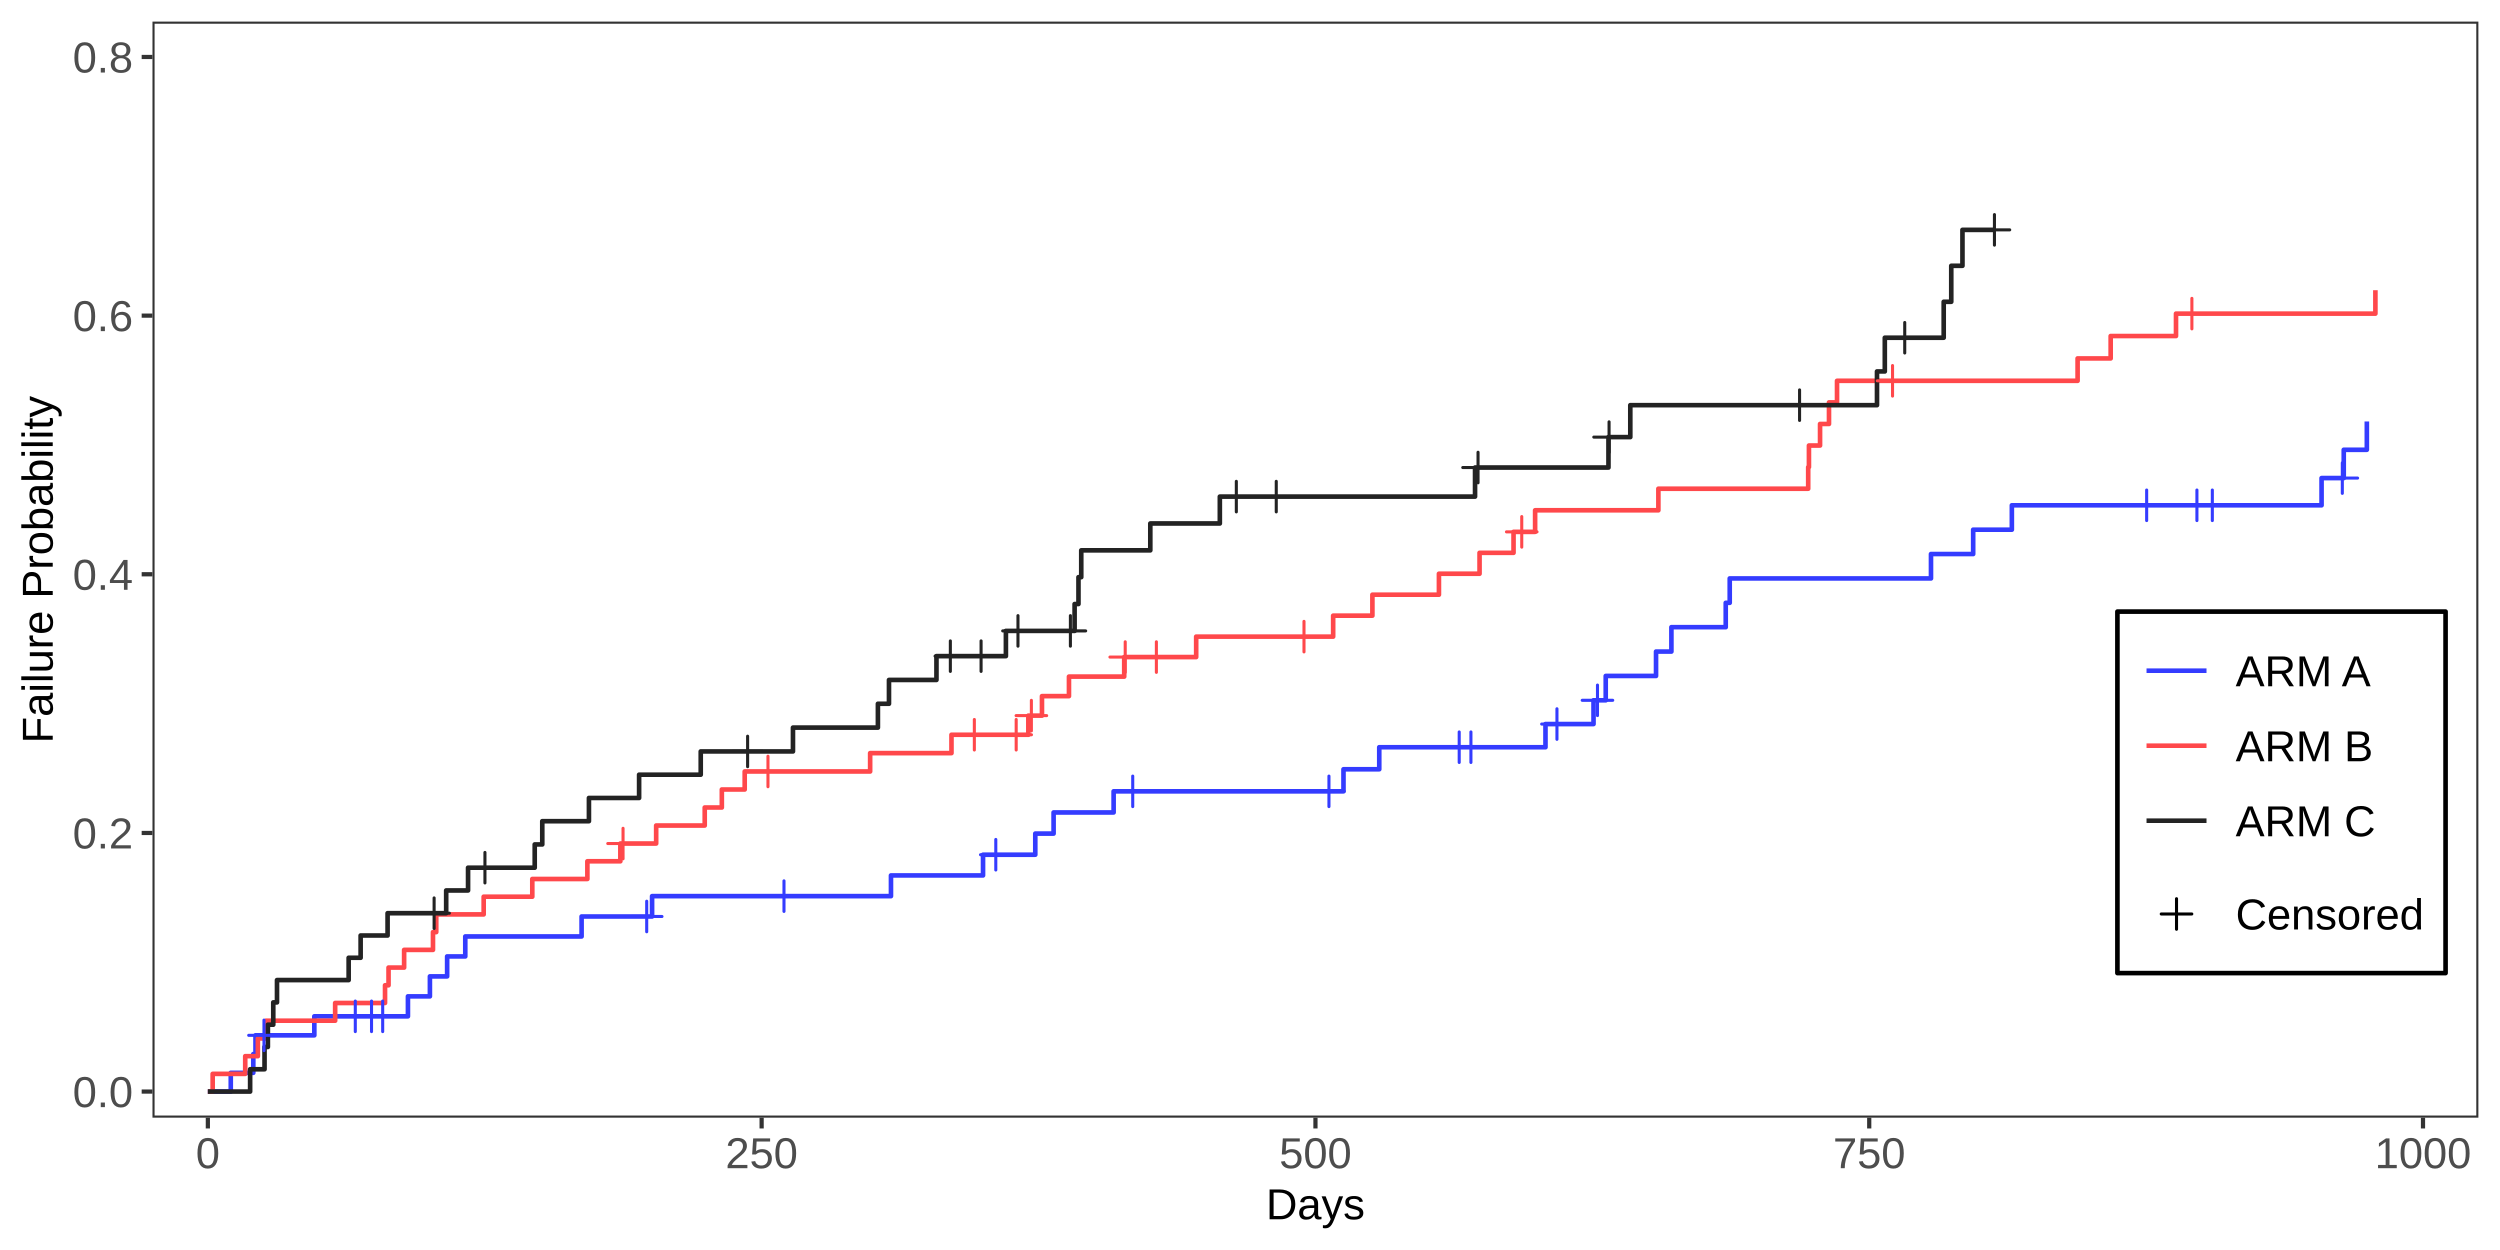
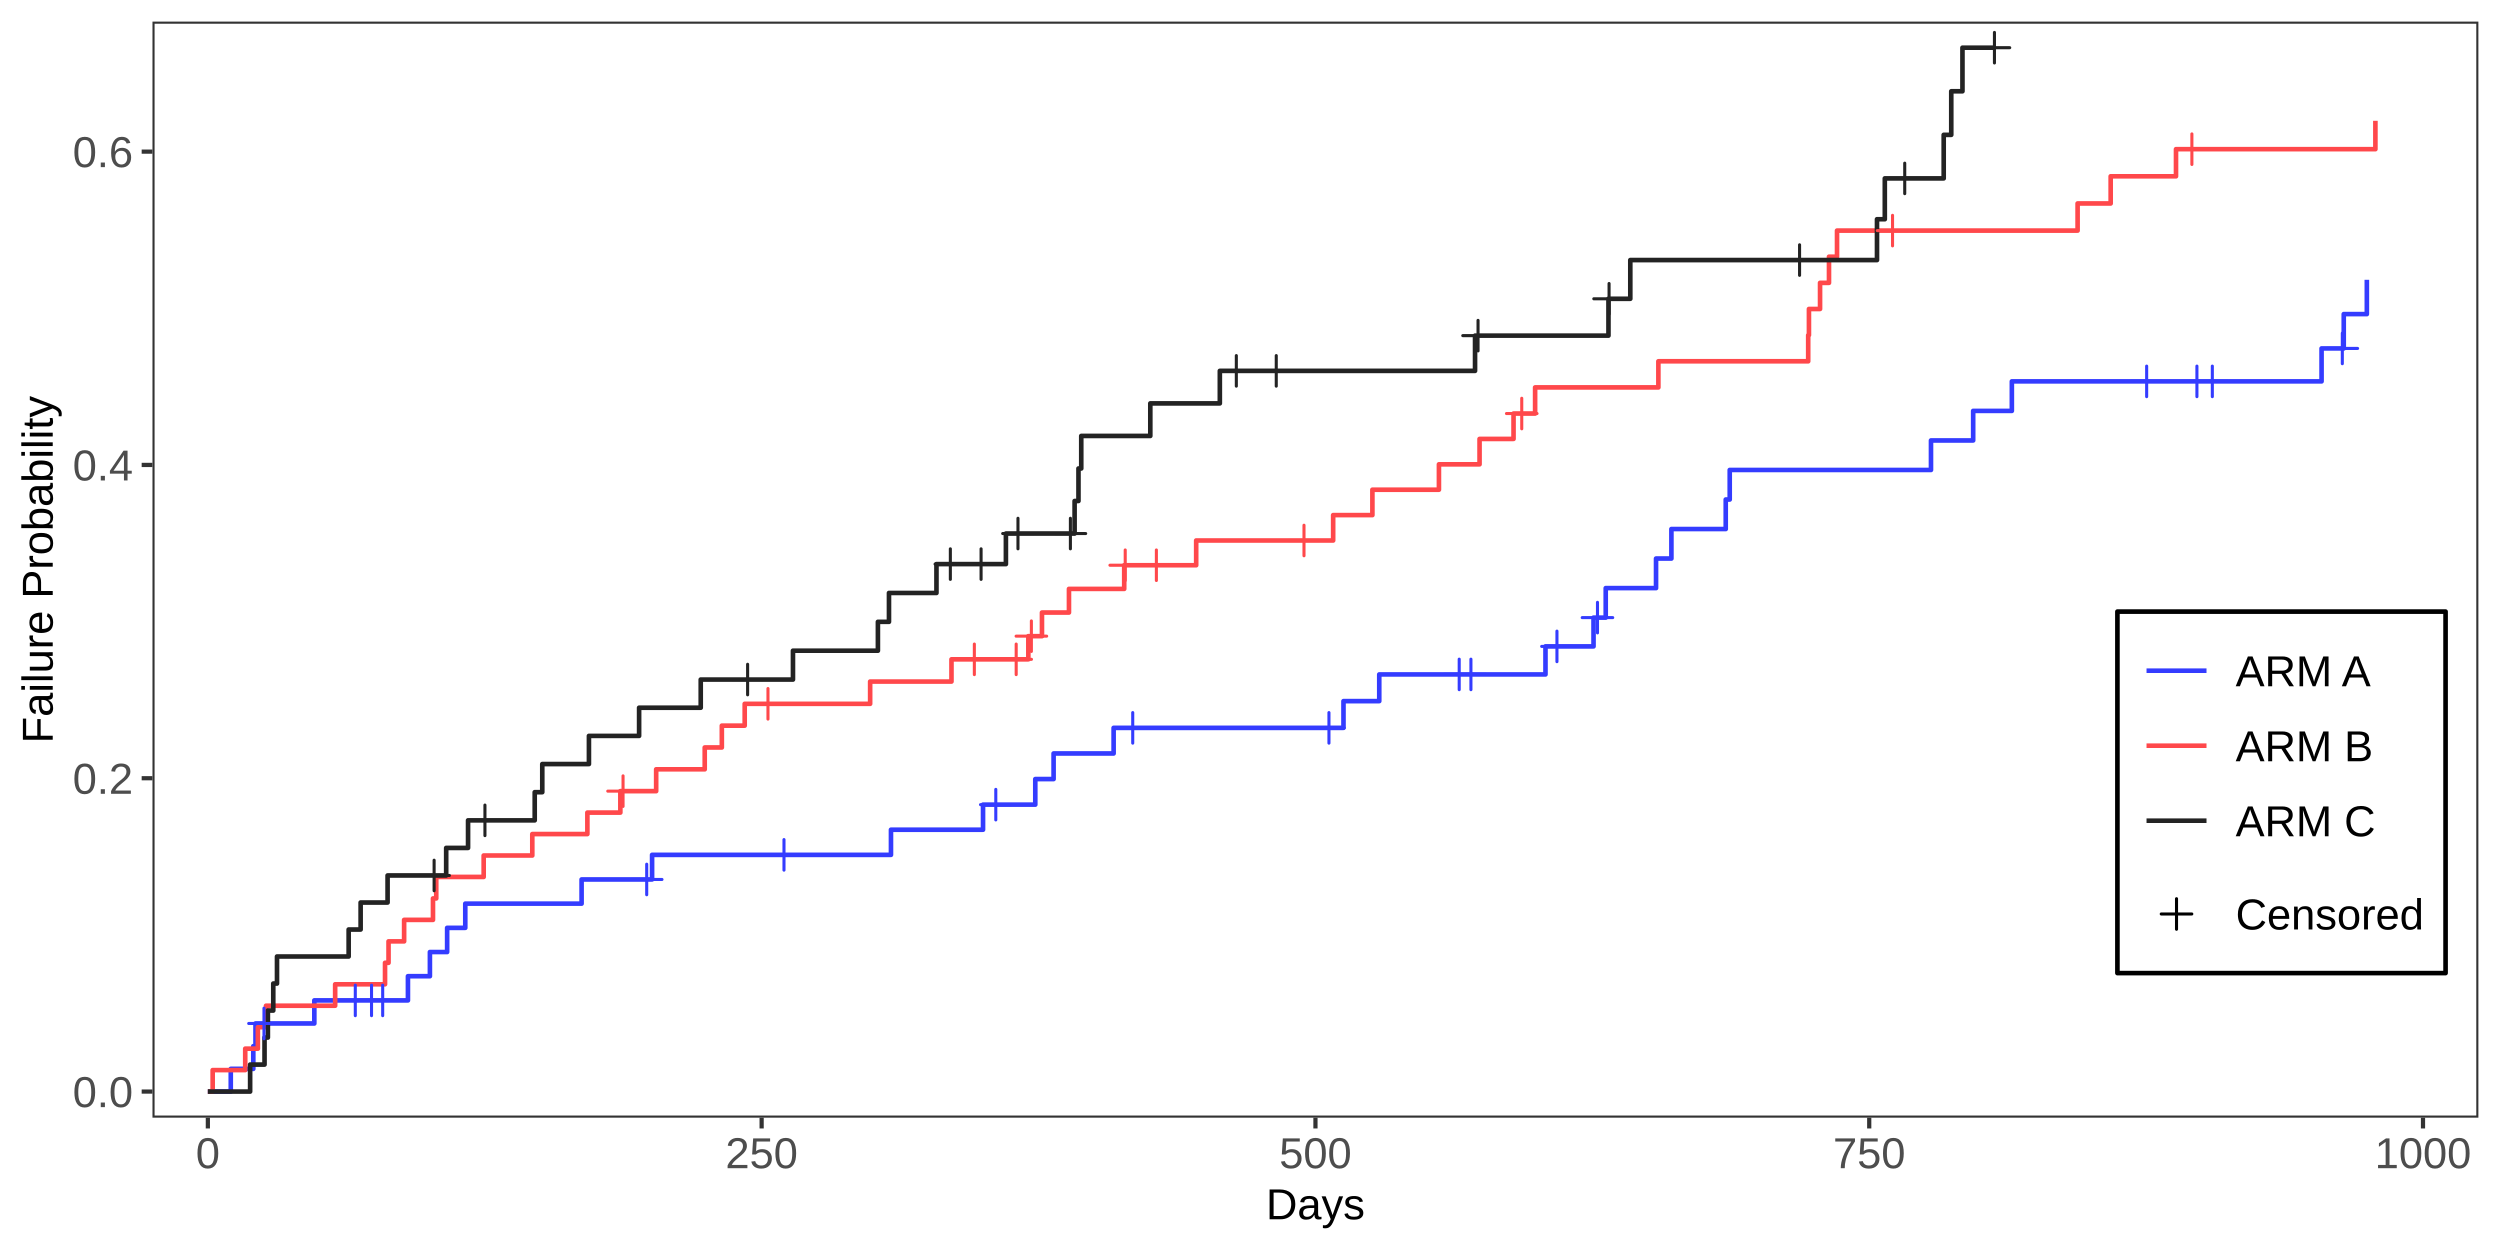
<svg xmlns="http://www.w3.org/2000/svg" class="svglite" width="576.00pt" height="288.00pt" viewBox="0 0 576.00 288.00">
  <defs>
    <style type="text/css">
    .svglite line, .svglite polyline, .svglite polygon, .svglite path, .svglite rect, .svglite circle {
      fill: none;
      stroke: #000000;
      stroke-linecap: round;
      stroke-linejoin: round;
      stroke-miterlimit: 10.00;
    }
    .svglite text {
      white-space: pre;
    }
  </style>
  </defs>
  <rect width="100%" height="100%" style="stroke: none; fill: #FFFFFF;" />
  <defs>
    <clipPath id="cpMC4wMHw1NzYuMDB8MC4wMHwyODguMDA=">
      <rect x="0.00" y="0.00" width="576.00" height="288.00" />
    </clipPath>
  </defs>
  <g clip-path="url(#cpMC4wMHw1NzYuMDB8MC4wMHwyODguMDA=)">
    <rect x="0.00" y="0.00" width="576.00" height="288.00" style="stroke-width: 0.97; stroke: #FFFFFF; fill: #FFFFFF;" />
  </g>
  <defs>
    <clipPath id="cpMzUuMTN8NTcxLjAyfDQuOTh8MjU3LjUx">
      <rect x="35.13" y="4.98" width="535.89" height="252.53" />
    </clipPath>
  </defs>
  <g clip-path="url(#cpMzUuMTN8NTcxLjAyfDQuOTh8MjU3LjUx)">
    <rect x="35.13" y="4.98" width="535.89" height="252.53" style="stroke-width: 0.97; stroke: none; fill: #FFFFFF;" />
-     <polyline points="47.89,251.50 53.17,251.50 53.17,247.18 58.36,247.18 58.36,242.86 58.87,242.86 58.87,238.54 60.82,238.54 60.82,238.54 72.42,238.54 72.42,234.16 81.86,234.16 81.86,234.16 85.60,234.16 85.60,234.16 88.17,234.16 88.17,234.16 93.99,234.16 93.99,229.56 99.05,229.56 99.05,224.96 103.02,224.96 103.02,220.36 107.20,220.36 107.20,215.76 134.00,215.76 134.00,211.16 149.00,211.16 149.00,211.16 150.24,211.16 150.24,206.47 180.63,206.47 180.63,206.47 205.28,206.47 205.28,201.70 226.49,201.70 226.49,196.93 229.43,196.93 229.43,196.93 238.53,196.93 238.53,192.06 242.75,192.06 242.75,187.19 256.58,187.19 256.58,182.32 260.98,182.32 260.98,182.32 306.19,182.32 306.19,182.32 309.54,182.32 309.54,177.24 317.78,177.24 317.78,172.16 336.20,172.16 336.20,172.16 338.90,172.16 338.90,172.16 356.08,172.16 356.08,166.82 358.72,166.82 358.72,166.82 367.15,166.82 367.15,161.35 368.06,161.35 368.06,161.35 369.96,161.35 369.96,155.74 381.55,155.74 381.55,150.12 385.09,150.12 385.09,144.50 397.61,144.50 397.61,138.89 398.53,138.89 398.53,133.27 444.90,133.27 444.90,127.65 454.62,127.65 454.62,122.04 463.53,122.04 463.53,116.42 494.59,116.42 494.59,116.42 506.17,116.42 506.17,116.42 509.72,116.42 509.72,116.42 534.89,116.42 534.89,110.15 539.67,110.15 539.67,110.15 540.00,110.15 540.00,103.63 545.32,103.63 545.32,97.10 " style="stroke-width: 1.07; stroke: #343CFF; stroke-linecap: butt;" />
-     <polyline points="47.89,251.50 49.00,251.50 49.00,247.42 56.50,247.42 56.50,243.34 59.41,243.34 59.41,239.25 61.29,239.25 61.29,235.17 77.22,235.17 77.22,231.09 88.71,231.09 88.71,227.01 89.52,227.01 89.52,222.93 93.11,222.93 93.11,218.85 99.76,218.85 99.76,214.76 100.51,214.76 100.51,210.68 111.44,210.68 111.44,206.60 122.64,206.60 122.64,202.52 135.33,202.52 135.33,198.44 142.93,198.44 142.93,194.35 143.55,194.35 143.55,194.35 151.18,194.35 151.18,190.20 162.37,190.20 162.37,186.05 166.31,186.05 166.31,181.90 171.58,181.90 171.58,177.75 176.94,177.75 176.94,177.75 200.48,177.75 200.48,173.52 219.22,173.52 219.22,169.29 224.49,169.29 224.49,169.29 234.13,169.29 234.13,169.29 236.93,169.29 236.93,164.88 237.63,164.88 237.63,164.88 240.07,164.88 240.07,160.39 246.29,160.39 246.29,155.89 259.02,155.89 259.02,151.39 259.25,151.39 259.25,151.39 266.43,151.39 266.43,151.39 275.60,151.39 275.60,146.68 300.44,146.68 300.44,146.68 307.16,146.68 307.16,141.85 316.20,141.85 316.20,137.02 331.53,137.02 331.53,132.19 340.89,132.19 340.89,127.37 348.72,127.37 348.72,122.54 350.61,122.54 350.61,122.54 353.69,122.54 353.69,117.57 382.09,117.57 382.09,112.60 416.61,112.60 416.61,107.62 416.78,107.62 416.78,102.65 419.34,102.65 419.34,97.68 421.40,97.68 421.40,92.71 423.25,92.71 423.25,87.74 436.04,87.74 436.04,87.74 478.68,87.74 478.68,82.58 486.30,82.58 486.30,77.42 501.35,77.42 501.35,72.26 505.01,72.26 505.01,72.26 547.29,72.26 547.29,66.86 " style="stroke-width: 1.07; stroke: #FF484B; stroke-linecap: butt;" />
-     <polyline points="47.89,251.50 57.63,251.50 57.63,246.36 60.95,246.36 60.95,241.22 61.72,241.22 61.72,236.09 62.96,236.09 62.96,230.95 63.82,230.95 63.82,225.81 80.33,225.81 80.33,220.67 83.09,220.67 83.09,215.54 89.30,215.54 89.30,210.40 100.02,210.40 100.02,210.40 102.80,210.40 102.80,205.16 107.84,205.16 107.84,199.92 111.73,199.92 111.73,199.92 123.20,199.92 123.20,194.56 124.94,194.56 124.94,189.20 135.69,189.20 135.69,183.85 147.25,183.85 147.25,178.49 161.45,178.49 161.45,173.13 172.25,173.13 172.25,173.13 182.70,173.13 182.70,167.64 202.27,167.64 202.27,162.15 204.82,162.15 204.82,156.66 215.76,156.66 215.76,151.17 218.96,151.17 218.96,151.17 226.04,151.17 226.04,151.17 231.76,151.17 231.76,145.36 234.54,145.36 234.54,145.36 246.62,145.36 246.62,145.36 247.59,145.36 247.59,139.17 248.48,139.17 248.48,132.98 249.12,132.98 249.12,126.80 265.03,126.80 265.03,120.61 281.05,120.61 281.05,114.42 284.85,114.42 284.85,114.42 294.05,114.42 294.05,114.42 339.85,114.42 339.85,107.72 340.54,107.72 340.54,107.72 370.59,107.72 370.59,100.71 370.73,100.71 370.73,100.71 375.62,100.71 375.62,93.35 414.62,93.35 414.62,93.35 432.46,93.35 432.46,85.58 434.26,85.58 434.26,77.81 438.85,77.81 438.85,77.81 447.83,77.81 447.83,69.53 449.57,69.53 449.57,61.24 452.15,61.24 452.15,52.96 459.52,52.96 459.52,52.96 " style="stroke-width: 1.07; stroke: #232323; stroke-linecap: butt;" />
-     <line x1="57.30" y1="238.54" x2="64.34" y2="238.54" style="stroke-width: 0.71; stroke: #343CFF;" />
-     <line x1="60.82" y1="242.06" x2="60.82" y2="235.03" style="stroke-width: 0.71; stroke: #343CFF;" />
-     <line x1="78.34" y1="234.16" x2="85.38" y2="234.16" style="stroke-width: 0.71; stroke: #343CFF;" />
-     <line x1="81.86" y1="237.68" x2="81.86" y2="230.64" style="stroke-width: 0.71; stroke: #343CFF;" />
-     <line x1="82.08" y1="234.16" x2="89.12" y2="234.16" style="stroke-width: 0.71; stroke: #343CFF;" />
-     <line x1="85.60" y1="237.68" x2="85.60" y2="230.64" style="stroke-width: 0.71; stroke: #343CFF;" />
-     <line x1="84.65" y1="234.16" x2="91.69" y2="234.16" style="stroke-width: 0.71; stroke: #343CFF;" />
-     <line x1="88.17" y1="237.68" x2="88.17" y2="230.64" style="stroke-width: 0.71; stroke: #343CFF;" />
-     <line x1="145.48" y1="211.16" x2="152.52" y2="211.16" style="stroke-width: 0.71; stroke: #343CFF;" />
-     <line x1="149.00" y1="214.68" x2="149.00" y2="207.64" style="stroke-width: 0.71; stroke: #343CFF;" />
-     <line x1="177.11" y1="206.47" x2="184.15" y2="206.47" style="stroke-width: 0.71; stroke: #343CFF;" />
-     <line x1="180.63" y1="209.99" x2="180.63" y2="202.95" style="stroke-width: 0.71; stroke: #343CFF;" />
-     <line x1="225.91" y1="196.93" x2="232.95" y2="196.93" style="stroke-width: 0.71; stroke: #343CFF;" />
-     <line x1="229.43" y1="200.45" x2="229.43" y2="193.41" style="stroke-width: 0.71; stroke: #343CFF;" />
-     <line x1="257.46" y1="182.32" x2="264.50" y2="182.32" style="stroke-width: 0.71; stroke: #343CFF;" />
-     <line x1="260.98" y1="185.84" x2="260.98" y2="178.81" style="stroke-width: 0.71; stroke: #343CFF;" />
-     <line x1="302.67" y1="182.32" x2="309.71" y2="182.32" style="stroke-width: 0.71; stroke: #343CFF;" />
-     <line x1="306.19" y1="185.84" x2="306.19" y2="178.81" style="stroke-width: 0.71; stroke: #343CFF;" />
-     <line x1="332.68" y1="172.16" x2="339.71" y2="172.16" style="stroke-width: 0.71; stroke: #343CFF;" />
-     <line x1="336.20" y1="175.67" x2="336.20" y2="168.64" style="stroke-width: 0.71; stroke: #343CFF;" />
-     <line x1="335.39" y1="172.16" x2="342.42" y2="172.16" style="stroke-width: 0.71; stroke: #343CFF;" />
-     <line x1="338.90" y1="175.67" x2="338.90" y2="168.64" style="stroke-width: 0.71; stroke: #343CFF;" />
-     <line x1="355.20" y1="166.82" x2="362.24" y2="166.82" style="stroke-width: 0.71; stroke: #343CFF;" />
-     <line x1="358.72" y1="170.34" x2="358.72" y2="163.30" style="stroke-width: 0.71; stroke: #343CFF;" />
-     <line x1="364.54" y1="161.35" x2="371.57" y2="161.35" style="stroke-width: 0.71; stroke: #343CFF;" />
-     <line x1="368.06" y1="164.87" x2="368.06" y2="157.84" style="stroke-width: 0.71; stroke: #343CFF;" />
-     <line x1="491.07" y1="116.42" x2="498.11" y2="116.42" style="stroke-width: 0.71; stroke: #343CFF;" />
-     <line x1="494.59" y1="119.94" x2="494.59" y2="112.90" style="stroke-width: 0.71; stroke: #343CFF;" />
-     <line x1="502.65" y1="116.42" x2="509.69" y2="116.42" style="stroke-width: 0.71; stroke: #343CFF;" />
-     <line x1="506.17" y1="119.94" x2="506.17" y2="112.90" style="stroke-width: 0.71; stroke: #343CFF;" />
-     <line x1="506.21" y1="116.42" x2="513.24" y2="116.42" style="stroke-width: 0.71; stroke: #343CFF;" />
-     <line x1="509.72" y1="119.94" x2="509.72" y2="112.90" style="stroke-width: 0.71; stroke: #343CFF;" />
-     <line x1="536.15" y1="110.15" x2="543.19" y2="110.15" style="stroke-width: 0.71; stroke: #343CFF;" />
-     <line x1="539.67" y1="113.67" x2="539.67" y2="106.64" style="stroke-width: 0.71; stroke: #343CFF;" />
-     <line x1="140.03" y1="194.35" x2="147.07" y2="194.35" style="stroke-width: 0.71; stroke: #FF484B;" />
-     <line x1="143.55" y1="197.87" x2="143.55" y2="190.84" style="stroke-width: 0.71; stroke: #FF484B;" />
-     <line x1="173.42" y1="177.75" x2="180.46" y2="177.75" style="stroke-width: 0.71; stroke: #FF484B;" />
-     <line x1="176.94" y1="181.26" x2="176.94" y2="174.23" style="stroke-width: 0.71; stroke: #FF484B;" />
-     <line x1="220.97" y1="169.29" x2="228.01" y2="169.29" style="stroke-width: 0.71; stroke: #FF484B;" />
-     <line x1="224.49" y1="172.80" x2="224.49" y2="165.77" style="stroke-width: 0.71; stroke: #FF484B;" />
-     <line x1="230.61" y1="169.29" x2="237.65" y2="169.29" style="stroke-width: 0.71; stroke: #FF484B;" />
-     <line x1="234.13" y1="172.80" x2="234.13" y2="165.77" style="stroke-width: 0.71; stroke: #FF484B;" />
-     <line x1="234.11" y1="164.88" x2="241.15" y2="164.88" style="stroke-width: 0.71; stroke: #FF484B;" />
-     <line x1="237.63" y1="168.40" x2="237.63" y2="161.36" style="stroke-width: 0.71; stroke: #FF484B;" />
-     <line x1="255.73" y1="151.39" x2="262.77" y2="151.39" style="stroke-width: 0.71; stroke: #FF484B;" />
-     <line x1="259.25" y1="154.91" x2="259.25" y2="147.87" style="stroke-width: 0.71; stroke: #FF484B;" />
-     <line x1="262.92" y1="151.39" x2="269.95" y2="151.39" style="stroke-width: 0.71; stroke: #FF484B;" />
-     <line x1="266.43" y1="154.91" x2="266.43" y2="147.87" style="stroke-width: 0.71; stroke: #FF484B;" />
-     <line x1="296.92" y1="146.68" x2="303.96" y2="146.68" style="stroke-width: 0.71; stroke: #FF484B;" />
-     <line x1="300.44" y1="150.20" x2="300.44" y2="143.16" style="stroke-width: 0.71; stroke: #FF484B;" />
-     <line x1="347.09" y1="122.54" x2="354.13" y2="122.54" style="stroke-width: 0.71; stroke: #FF484B;" />
-     <line x1="350.61" y1="126.06" x2="350.61" y2="119.02" style="stroke-width: 0.71; stroke: #FF484B;" />
-     <line x1="432.52" y1="87.74" x2="439.56" y2="87.74" style="stroke-width: 0.71; stroke: #FF484B;" />
-     <line x1="436.04" y1="91.26" x2="436.04" y2="84.22" style="stroke-width: 0.71; stroke: #FF484B;" />
-     <line x1="501.49" y1="72.26" x2="508.52" y2="72.26" style="stroke-width: 0.71; stroke: #FF484B;" />
-     <line x1="505.01" y1="75.77" x2="505.01" y2="68.74" style="stroke-width: 0.71; stroke: #FF484B;" />
-     <line x1="96.50" y1="210.40" x2="103.54" y2="210.40" style="stroke-width: 0.71; stroke: #232323;" />
-     <line x1="100.02" y1="213.92" x2="100.02" y2="206.88" style="stroke-width: 0.71; stroke: #232323;" />
-     <line x1="108.21" y1="199.92" x2="115.25" y2="199.92" style="stroke-width: 0.71; stroke: #232323;" />
-     <line x1="111.73" y1="203.43" x2="111.73" y2="196.40" style="stroke-width: 0.71; stroke: #232323;" />
-     <line x1="168.74" y1="173.13" x2="175.77" y2="173.13" style="stroke-width: 0.71; stroke: #232323;" />
-     <line x1="172.25" y1="176.65" x2="172.25" y2="169.62" style="stroke-width: 0.71; stroke: #232323;" />
-     <line x1="215.44" y1="151.17" x2="222.47" y2="151.17" style="stroke-width: 0.71; stroke: #232323;" />
-     <line x1="218.96" y1="154.69" x2="218.96" y2="147.66" style="stroke-width: 0.71; stroke: #232323;" />
-     <line x1="222.52" y1="151.17" x2="229.55" y2="151.17" style="stroke-width: 0.71; stroke: #232323;" />
-     <line x1="226.04" y1="154.69" x2="226.04" y2="147.66" style="stroke-width: 0.71; stroke: #232323;" />
-     <line x1="231.02" y1="145.36" x2="238.05" y2="145.36" style="stroke-width: 0.71; stroke: #232323;" />
-     <line x1="234.54" y1="148.88" x2="234.54" y2="141.84" style="stroke-width: 0.71; stroke: #232323;" />
-     <line x1="243.10" y1="145.36" x2="250.14" y2="145.36" style="stroke-width: 0.71; stroke: #232323;" />
-     <line x1="246.62" y1="148.88" x2="246.62" y2="141.84" style="stroke-width: 0.71; stroke: #232323;" />
-     <line x1="281.33" y1="114.42" x2="288.37" y2="114.42" style="stroke-width: 0.71; stroke: #232323;" />
-     <line x1="284.85" y1="117.94" x2="284.85" y2="110.90" style="stroke-width: 0.71; stroke: #232323;" />
-     <line x1="290.53" y1="114.42" x2="297.57" y2="114.42" style="stroke-width: 0.71; stroke: #232323;" />
-     <line x1="294.05" y1="117.94" x2="294.05" y2="110.90" style="stroke-width: 0.71; stroke: #232323;" />
-     <line x1="337.02" y1="107.72" x2="344.06" y2="107.72" style="stroke-width: 0.71; stroke: #232323;" />
-     <line x1="340.54" y1="111.24" x2="340.54" y2="104.20" style="stroke-width: 0.71; stroke: #232323;" />
-     <line x1="367.21" y1="100.71" x2="374.25" y2="100.71" style="stroke-width: 0.71; stroke: #232323;" />
-     <line x1="370.73" y1="104.23" x2="370.73" y2="97.19" style="stroke-width: 0.71; stroke: #232323;" />
-     <line x1="411.10" y1="93.35" x2="418.14" y2="93.35" style="stroke-width: 0.71; stroke: #232323;" />
-     <line x1="414.62" y1="96.87" x2="414.62" y2="89.83" style="stroke-width: 0.71; stroke: #232323;" />
-     <line x1="435.34" y1="77.81" x2="442.37" y2="77.81" style="stroke-width: 0.71; stroke: #232323;" />
-     <line x1="438.85" y1="81.33" x2="438.85" y2="74.30" style="stroke-width: 0.71; stroke: #232323;" />
-     <line x1="456.00" y1="52.96" x2="463.04" y2="52.96" style="stroke-width: 0.71; stroke: #232323;" />
-     <line x1="459.52" y1="56.48" x2="459.52" y2="49.44" style="stroke-width: 0.71; stroke: #232323;" />
+     <polyline points="47.89,251.50 53.17,251.50 53.17,246.27 58.36,246.27 58.36,241.04 58.87,241.04 58.87,235.81 60.82,235.81 60.82,235.81 72.42,235.81 72.42,230.49 81.86,230.49 81.86,230.49 85.60,230.49 85.60,230.49 88.17,230.49 88.17,230.49 93.99,230.49 93.99,224.92 99.05,224.92 99.05,219.35 103.02,219.35 103.02,213.78 107.20,213.78 107.20,208.20 134.00,208.20 134.00,202.63 149.00,202.63 149.00,202.63 150.24,202.63 150.24,196.96 180.63,196.96 180.63,196.96 205.28,196.96 205.28,191.17 226.49,191.17 226.49,185.39 229.43,185.39 229.43,185.39 238.53,185.39 238.53,179.50 242.75,179.50 242.75,173.60 256.58,173.60 256.58,167.70 260.98,167.70 260.98,167.70 306.19,167.70 306.19,167.70 309.54,167.70 309.54,161.54 317.78,161.54 317.78,155.39 336.20,155.39 336.20,155.39 338.90,155.39 338.90,155.39 356.08,155.39 356.08,148.93 358.72,148.93 358.72,148.93 367.15,148.93 367.15,142.30 368.06,142.30 368.06,142.30 369.96,142.30 369.96,135.50 381.55,135.50 381.55,128.69 385.09,128.69 385.09,121.89 397.61,121.89 397.61,115.09 398.53,115.09 398.53,108.28 444.90,108.28 444.90,101.48 454.62,101.48 454.62,94.67 463.53,94.67 463.53,87.87 494.59,87.87 494.59,87.87 506.17,87.87 506.17,87.87 509.72,87.87 509.72,87.87 534.89,87.87 534.89,80.28 539.67,80.28 539.67,80.28 540.00,80.28 540.00,72.37 545.32,72.37 545.32,64.47 " style="stroke-width: 1.07; stroke: #343CFF; stroke-linecap: butt;" />
+     <polyline points="47.89,251.50 49.00,251.50 49.00,246.55 56.50,246.55 56.50,241.61 59.41,241.61 59.41,236.67 61.29,236.67 61.29,231.72 77.22,231.72 77.22,226.78 88.71,226.78 88.71,221.83 89.52,221.83 89.52,216.89 93.11,216.89 93.11,211.94 99.76,211.94 99.76,207.00 100.51,207.00 100.51,202.05 111.44,202.05 111.44,197.11 122.64,197.11 122.64,192.17 135.33,192.17 135.33,187.22 142.93,187.22 142.93,182.28 143.55,182.28 143.55,182.28 151.18,182.28 151.18,177.25 162.37,177.25 162.37,172.22 166.31,172.22 166.31,167.19 171.58,167.19 171.58,162.16 176.94,162.16 176.94,162.16 200.48,162.16 200.48,157.03 219.22,157.03 219.22,151.91 224.49,151.91 224.49,151.91 234.13,151.91 234.13,151.91 236.93,151.91 236.93,146.57 237.63,146.57 237.63,146.57 240.07,146.57 240.07,141.13 246.29,141.13 246.29,135.68 259.02,135.68 259.02,130.23 259.25,130.23 259.25,130.23 266.43,130.23 266.43,130.23 275.60,130.23 275.60,124.53 300.44,124.53 300.44,124.53 307.16,124.53 307.16,118.68 316.20,118.68 316.20,112.83 331.53,112.83 331.53,106.98 340.89,106.98 340.89,101.13 348.72,101.13 348.72,95.28 350.61,95.28 350.61,95.28 353.69,95.28 353.69,89.26 382.09,89.26 382.09,83.24 416.61,83.24 416.61,77.22 416.78,77.22 416.78,71.19 419.34,71.19 419.34,65.17 421.40,65.17 421.40,59.15 423.25,59.15 423.25,53.13 436.04,53.13 436.04,53.13 478.68,53.13 478.68,46.88 486.30,46.88 486.30,40.62 501.35,40.62 501.35,34.37 505.01,34.37 505.01,34.37 547.29,34.37 547.29,27.83 " style="stroke-width: 1.07; stroke: #FF484B; stroke-linecap: butt;" />
+     <polyline points="47.89,251.50 57.63,251.50 57.63,245.28 60.95,245.28 60.95,239.05 61.72,239.05 61.72,232.83 62.96,232.83 62.96,226.61 63.82,226.61 63.82,220.38 80.33,220.38 80.33,214.16 83.09,214.16 83.09,207.94 89.30,207.94 89.30,201.71 100.02,201.71 100.02,201.71 102.80,201.71 102.80,195.36 107.84,195.36 107.84,189.01 111.73,189.01 111.73,189.01 123.20,189.01 123.20,182.52 124.94,182.52 124.94,176.04 135.69,176.04 135.69,169.55 147.25,169.55 147.25,163.06 161.45,163.06 161.45,156.57 172.25,156.57 172.25,156.57 182.70,156.57 182.70,149.92 202.27,149.92 202.27,143.27 204.82,143.27 204.82,136.62 215.76,136.62 215.76,129.97 218.96,129.97 218.96,129.97 226.04,129.97 226.04,129.97 231.76,129.97 231.76,122.93 234.54,122.93 234.54,122.93 246.62,122.93 246.62,122.93 247.59,122.93 247.59,115.43 248.48,115.43 248.48,107.94 249.12,107.94 249.12,100.44 265.03,100.44 265.03,92.94 281.05,92.94 281.05,85.45 284.85,85.45 284.85,85.45 294.05,85.45 294.05,85.45 339.85,85.45 339.85,77.33 340.54,77.33 340.54,77.33 370.59,77.33 370.59,68.84 370.73,68.84 370.73,68.84 375.62,68.84 375.62,59.92 414.62,59.92 414.62,59.92 432.46,59.92 432.46,50.51 434.26,50.51 434.26,41.10 438.85,41.10 438.85,41.10 447.83,41.10 447.83,31.07 449.57,31.07 449.57,21.03 452.15,21.03 452.15,10.99 459.52,10.99 459.52,10.99 " style="stroke-width: 1.07; stroke: #232323; stroke-linecap: butt;" />
+     <line x1="57.30" y1="235.81" x2="64.34" y2="235.81" style="stroke-width: 0.71; stroke: #343CFF;" />
+     <line x1="60.82" y1="239.33" x2="60.82" y2="232.29" style="stroke-width: 0.71; stroke: #343CFF;" />
+     <line x1="78.34" y1="230.49" x2="85.38" y2="230.49" style="stroke-width: 0.71; stroke: #343CFF;" />
+     <line x1="81.86" y1="234.01" x2="81.86" y2="226.98" style="stroke-width: 0.71; stroke: #343CFF;" />
+     <line x1="82.08" y1="230.49" x2="89.12" y2="230.49" style="stroke-width: 0.71; stroke: #343CFF;" />
+     <line x1="85.60" y1="234.01" x2="85.60" y2="226.98" style="stroke-width: 0.71; stroke: #343CFF;" />
+     <line x1="84.65" y1="230.49" x2="91.69" y2="230.49" style="stroke-width: 0.71; stroke: #343CFF;" />
+     <line x1="88.17" y1="234.01" x2="88.17" y2="226.98" style="stroke-width: 0.71; stroke: #343CFF;" />
+     <line x1="145.48" y1="202.63" x2="152.52" y2="202.63" style="stroke-width: 0.71; stroke: #343CFF;" />
+     <line x1="149.00" y1="206.15" x2="149.00" y2="199.11" style="stroke-width: 0.71; stroke: #343CFF;" />
+     <line x1="177.11" y1="196.96" x2="184.15" y2="196.96" style="stroke-width: 0.71; stroke: #343CFF;" />
+     <line x1="180.63" y1="200.48" x2="180.63" y2="193.44" style="stroke-width: 0.71; stroke: #343CFF;" />
+     <line x1="225.91" y1="185.39" x2="232.95" y2="185.39" style="stroke-width: 0.71; stroke: #343CFF;" />
+     <line x1="229.43" y1="188.91" x2="229.43" y2="181.87" style="stroke-width: 0.71; stroke: #343CFF;" />
+     <line x1="257.46" y1="167.70" x2="264.50" y2="167.70" style="stroke-width: 0.71; stroke: #343CFF;" />
+     <line x1="260.98" y1="171.22" x2="260.98" y2="164.18" style="stroke-width: 0.71; stroke: #343CFF;" />
+     <line x1="302.67" y1="167.70" x2="309.71" y2="167.70" style="stroke-width: 0.71; stroke: #343CFF;" />
+     <line x1="306.19" y1="171.22" x2="306.19" y2="164.18" style="stroke-width: 0.71; stroke: #343CFF;" />
+     <line x1="332.68" y1="155.39" x2="339.71" y2="155.39" style="stroke-width: 0.71; stroke: #343CFF;" />
+     <line x1="336.20" y1="158.90" x2="336.20" y2="151.87" style="stroke-width: 0.71; stroke: #343CFF;" />
+     <line x1="335.39" y1="155.39" x2="342.42" y2="155.39" style="stroke-width: 0.71; stroke: #343CFF;" />
+     <line x1="338.90" y1="158.90" x2="338.90" y2="151.87" style="stroke-width: 0.71; stroke: #343CFF;" />
+     <line x1="355.20" y1="148.93" x2="362.24" y2="148.93" style="stroke-width: 0.71; stroke: #343CFF;" />
+     <line x1="358.72" y1="152.45" x2="358.72" y2="145.41" style="stroke-width: 0.71; stroke: #343CFF;" />
+     <line x1="364.54" y1="142.30" x2="371.57" y2="142.30" style="stroke-width: 0.71; stroke: #343CFF;" />
+     <line x1="368.06" y1="145.82" x2="368.06" y2="138.78" style="stroke-width: 0.71; stroke: #343CFF;" />
+     <line x1="491.07" y1="87.87" x2="498.11" y2="87.87" style="stroke-width: 0.71; stroke: #343CFF;" />
+     <line x1="494.59" y1="91.39" x2="494.59" y2="84.35" style="stroke-width: 0.71; stroke: #343CFF;" />
+     <line x1="502.65" y1="87.87" x2="509.69" y2="87.87" style="stroke-width: 0.71; stroke: #343CFF;" />
+     <line x1="506.17" y1="91.39" x2="506.17" y2="84.35" style="stroke-width: 0.71; stroke: #343CFF;" />
+     <line x1="506.21" y1="87.87" x2="513.24" y2="87.87" style="stroke-width: 0.71; stroke: #343CFF;" />
+     <line x1="509.72" y1="91.39" x2="509.72" y2="84.35" style="stroke-width: 0.71; stroke: #343CFF;" />
+     <line x1="536.15" y1="80.28" x2="543.19" y2="80.28" style="stroke-width: 0.71; stroke: #343CFF;" />
+     <line x1="539.67" y1="83.80" x2="539.67" y2="76.76" style="stroke-width: 0.71; stroke: #343CFF;" />
+     <line x1="140.03" y1="182.28" x2="147.07" y2="182.28" style="stroke-width: 0.71; stroke: #FF484B;" />
+     <line x1="143.55" y1="185.80" x2="143.55" y2="178.76" style="stroke-width: 0.71; stroke: #FF484B;" />
+     <line x1="173.42" y1="162.16" x2="180.46" y2="162.16" style="stroke-width: 0.71; stroke: #FF484B;" />
+     <line x1="176.94" y1="165.68" x2="176.94" y2="158.64" style="stroke-width: 0.71; stroke: #FF484B;" />
+     <line x1="220.97" y1="151.91" x2="228.01" y2="151.91" style="stroke-width: 0.71; stroke: #FF484B;" />
+     <line x1="224.49" y1="155.43" x2="224.49" y2="148.39" style="stroke-width: 0.71; stroke: #FF484B;" />
+     <line x1="230.61" y1="151.91" x2="237.65" y2="151.91" style="stroke-width: 0.71; stroke: #FF484B;" />
+     <line x1="234.13" y1="155.43" x2="234.13" y2="148.39" style="stroke-width: 0.71; stroke: #FF484B;" />
+     <line x1="234.11" y1="146.57" x2="241.15" y2="146.57" style="stroke-width: 0.71; stroke: #FF484B;" />
+     <line x1="237.63" y1="150.09" x2="237.63" y2="143.06" style="stroke-width: 0.71; stroke: #FF484B;" />
+     <line x1="255.73" y1="130.23" x2="262.77" y2="130.23" style="stroke-width: 0.71; stroke: #FF484B;" />
+     <line x1="259.25" y1="133.75" x2="259.25" y2="126.71" style="stroke-width: 0.71; stroke: #FF484B;" />
+     <line x1="262.92" y1="130.23" x2="269.95" y2="130.23" style="stroke-width: 0.71; stroke: #FF484B;" />
+     <line x1="266.43" y1="133.75" x2="266.43" y2="126.71" style="stroke-width: 0.71; stroke: #FF484B;" />
+     <line x1="296.92" y1="124.53" x2="303.96" y2="124.53" style="stroke-width: 0.71; stroke: #FF484B;" />
+     <line x1="300.44" y1="128.05" x2="300.44" y2="121.01" style="stroke-width: 0.71; stroke: #FF484B;" />
+     <line x1="347.09" y1="95.28" x2="354.13" y2="95.28" style="stroke-width: 0.71; stroke: #FF484B;" />
+     <line x1="350.61" y1="98.80" x2="350.61" y2="91.76" style="stroke-width: 0.71; stroke: #FF484B;" />
+     <line x1="432.52" y1="53.13" x2="439.56" y2="53.13" style="stroke-width: 0.71; stroke: #FF484B;" />
+     <line x1="436.04" y1="56.65" x2="436.04" y2="49.61" style="stroke-width: 0.71; stroke: #FF484B;" />
+     <line x1="501.49" y1="34.37" x2="508.52" y2="34.37" style="stroke-width: 0.71; stroke: #FF484B;" />
+     <line x1="505.01" y1="37.89" x2="505.01" y2="30.85" style="stroke-width: 0.71; stroke: #FF484B;" />
+     <line x1="96.50" y1="201.71" x2="103.54" y2="201.71" style="stroke-width: 0.71; stroke: #232323;" />
+     <line x1="100.02" y1="205.23" x2="100.02" y2="198.19" style="stroke-width: 0.71; stroke: #232323;" />
+     <line x1="108.21" y1="189.01" x2="115.25" y2="189.01" style="stroke-width: 0.71; stroke: #232323;" />
+     <line x1="111.73" y1="192.53" x2="111.73" y2="185.49" style="stroke-width: 0.71; stroke: #232323;" />
+     <line x1="168.74" y1="156.57" x2="175.77" y2="156.57" style="stroke-width: 0.71; stroke: #232323;" />
+     <line x1="172.25" y1="160.09" x2="172.25" y2="153.05" style="stroke-width: 0.71; stroke: #232323;" />
+     <line x1="215.44" y1="129.97" x2="222.47" y2="129.97" style="stroke-width: 0.71; stroke: #232323;" />
+     <line x1="218.96" y1="133.49" x2="218.96" y2="126.45" style="stroke-width: 0.71; stroke: #232323;" />
+     <line x1="222.52" y1="129.97" x2="229.55" y2="129.97" style="stroke-width: 0.71; stroke: #232323;" />
+     <line x1="226.04" y1="133.49" x2="226.04" y2="126.45" style="stroke-width: 0.71; stroke: #232323;" />
+     <line x1="231.02" y1="122.93" x2="238.05" y2="122.93" style="stroke-width: 0.71; stroke: #232323;" />
+     <line x1="234.54" y1="126.45" x2="234.54" y2="119.41" style="stroke-width: 0.71; stroke: #232323;" />
+     <line x1="243.10" y1="122.93" x2="250.14" y2="122.93" style="stroke-width: 0.71; stroke: #232323;" />
+     <line x1="246.62" y1="126.45" x2="246.62" y2="119.41" style="stroke-width: 0.71; stroke: #232323;" />
+     <line x1="281.33" y1="85.45" x2="288.37" y2="85.45" style="stroke-width: 0.71; stroke: #232323;" />
+     <line x1="284.85" y1="88.97" x2="284.85" y2="81.93" style="stroke-width: 0.71; stroke: #232323;" />
+     <line x1="290.53" y1="85.45" x2="297.57" y2="85.45" style="stroke-width: 0.71; stroke: #232323;" />
+     <line x1="294.05" y1="88.97" x2="294.05" y2="81.93" style="stroke-width: 0.71; stroke: #232323;" />
+     <line x1="337.02" y1="77.33" x2="344.06" y2="77.33" style="stroke-width: 0.71; stroke: #232323;" />
+     <line x1="340.54" y1="80.85" x2="340.54" y2="73.81" style="stroke-width: 0.71; stroke: #232323;" />
+     <line x1="367.21" y1="68.84" x2="374.25" y2="68.84" style="stroke-width: 0.71; stroke: #232323;" />
+     <line x1="370.73" y1="72.36" x2="370.73" y2="65.32" style="stroke-width: 0.71; stroke: #232323;" />
+     <line x1="411.10" y1="59.92" x2="418.14" y2="59.92" style="stroke-width: 0.71; stroke: #232323;" />
+     <line x1="414.62" y1="63.44" x2="414.62" y2="56.40" style="stroke-width: 0.71; stroke: #232323;" />
+     <line x1="435.34" y1="41.10" x2="442.37" y2="41.10" style="stroke-width: 0.71; stroke: #232323;" />
+     <line x1="438.85" y1="44.62" x2="438.85" y2="37.59" style="stroke-width: 0.71; stroke: #232323;" />
+     <line x1="456.00" y1="10.99" x2="463.04" y2="10.99" style="stroke-width: 0.71; stroke: #232323;" />
+     <line x1="459.52" y1="14.51" x2="459.52" y2="7.47" style="stroke-width: 0.71; stroke: #232323;" />
    <rect x="35.13" y="4.98" width="535.89" height="252.53" style="stroke-width: 0.97; stroke: #333333;" />
  </g>
  <g clip-path="url(#cpMC4wMHw1NzYuMDB8MC4wMHwyODguMDA=)">
    <text x="30.65" y="255.08" text-anchor="end" style="font-size: 10.00px;fill: #4D4D4D; font-family: &quot;Arial&quot;;" textLength="13.91px" lengthAdjust="spacingAndGlyphs">0.0</text>
-     <text x="30.65" y="195.49" text-anchor="end" style="font-size: 10.00px;fill: #4D4D4D; font-family: &quot;Arial&quot;;" textLength="13.91px" lengthAdjust="spacingAndGlyphs">0.2</text>
-     <text x="30.65" y="135.89" text-anchor="end" style="font-size: 10.00px;fill: #4D4D4D; font-family: &quot;Arial&quot;;" textLength="13.91px" lengthAdjust="spacingAndGlyphs">0.4</text>
-     <text x="30.65" y="76.30" text-anchor="end" style="font-size: 10.00px;fill: #4D4D4D; font-family: &quot;Arial&quot;;" textLength="13.91px" lengthAdjust="spacingAndGlyphs">0.6</text>
-     <text x="30.65" y="16.71" text-anchor="end" style="font-size: 10.00px;fill: #4D4D4D; font-family: &quot;Arial&quot;;" textLength="13.91px" lengthAdjust="spacingAndGlyphs">0.8</text>
+     <text x="30.65" y="182.89" text-anchor="end" style="font-size: 10.00px;fill: #4D4D4D; font-family: &quot;Arial&quot;;" textLength="13.91px" lengthAdjust="spacingAndGlyphs">0.2</text>
+     <text x="30.65" y="110.70" text-anchor="end" style="font-size: 10.00px;fill: #4D4D4D; font-family: &quot;Arial&quot;;" textLength="13.91px" lengthAdjust="spacingAndGlyphs">0.4</text>
+     <text x="30.65" y="38.51" text-anchor="end" style="font-size: 10.00px;fill: #4D4D4D; font-family: &quot;Arial&quot;;" textLength="13.91px" lengthAdjust="spacingAndGlyphs">0.6</text>
    <polyline points="32.64,251.50 35.13,251.50 " style="stroke-width: 0.97; stroke: #333333; stroke-linecap: butt;" />
-     <polyline points="32.64,191.91 35.13,191.91 " style="stroke-width: 0.97; stroke: #333333; stroke-linecap: butt;" />
-     <polyline points="32.64,132.31 35.13,132.31 " style="stroke-width: 0.97; stroke: #333333; stroke-linecap: butt;" />
-     <polyline points="32.64,72.72 35.13,72.72 " style="stroke-width: 0.97; stroke: #333333; stroke-linecap: butt;" />
-     <polyline points="32.64,13.12 35.13,13.12 " style="stroke-width: 0.97; stroke: #333333; stroke-linecap: butt;" />
+     <polyline points="32.64,179.31 35.13,179.31 " style="stroke-width: 0.97; stroke: #333333; stroke-linecap: butt;" />
+     <polyline points="32.64,107.12 35.13,107.12 " style="stroke-width: 0.97; stroke: #333333; stroke-linecap: butt;" />
+     <polyline points="32.64,34.93 35.13,34.93 " style="stroke-width: 0.97; stroke: #333333; stroke-linecap: butt;" />
    <polyline points="47.89,260.00 47.89,257.51 " style="stroke-width: 0.97; stroke: #333333; stroke-linecap: butt;" />
    <polyline points="175.48,260.00 175.48,257.51 " style="stroke-width: 0.97; stroke: #333333; stroke-linecap: butt;" />
    <polyline points="303.08,260.00 303.08,257.51 " style="stroke-width: 0.97; stroke: #333333; stroke-linecap: butt;" />
    <polyline points="430.67,260.00 430.67,257.51 " style="stroke-width: 0.97; stroke: #333333; stroke-linecap: butt;" />
    <polyline points="558.26,260.00 558.26,257.51 " style="stroke-width: 0.97; stroke: #333333; stroke-linecap: butt;" />
    <text x="47.89" y="269.16" text-anchor="middle" style="font-size: 10.00px;fill: #4D4D4D; font-family: &quot;Arial&quot;;" textLength="5.57px" lengthAdjust="spacingAndGlyphs">0</text>
    <text x="175.48" y="269.16" text-anchor="middle" style="font-size: 10.00px;fill: #4D4D4D; font-family: &quot;Arial&quot;;" textLength="16.70px" lengthAdjust="spacingAndGlyphs">250</text>
    <text x="303.08" y="269.16" text-anchor="middle" style="font-size: 10.00px;fill: #4D4D4D; font-family: &quot;Arial&quot;;" textLength="16.70px" lengthAdjust="spacingAndGlyphs">500</text>
    <text x="430.67" y="269.16" text-anchor="middle" style="font-size: 10.00px;fill: #4D4D4D; font-family: &quot;Arial&quot;;" textLength="16.70px" lengthAdjust="spacingAndGlyphs">750</text>
    <text x="558.26" y="269.16" text-anchor="middle" style="font-size: 10.00px;fill: #4D4D4D; font-family: &quot;Arial&quot;;" textLength="22.26px" lengthAdjust="spacingAndGlyphs">1000</text>
    <text x="303.08" y="280.92" text-anchor="middle" style="font-size: 10.00px; font-family: &quot;Arial&quot;;" textLength="22.80px" lengthAdjust="spacingAndGlyphs">Days</text>
    <text transform="translate(12.15,131.25) rotate(-90)" text-anchor="middle" style="font-size: 10.00px; font-family: &quot;Arial&quot;;" textLength="80.09px" lengthAdjust="spacingAndGlyphs">Failure Probability</text>
    <rect x="487.85" y="140.91" width="75.61" height="83.29" style="stroke-width: 1.07; fill: #FFFFFF;" />
    <rect x="492.83" y="145.89" width="17.28" height="17.28" style="stroke-width: 0.97; stroke: none; fill: #FFFFFF;" />
    <line x1="494.56" y1="154.53" x2="508.38" y2="154.53" style="stroke-width: 1.07; stroke: #343CFF; stroke-linecap: butt;" />
    <rect x="492.83" y="163.17" width="17.28" height="17.28" style="stroke-width: 0.97; stroke: none; fill: #FFFFFF;" />
    <line x1="494.56" y1="171.81" x2="508.38" y2="171.81" style="stroke-width: 1.07; stroke: #FF484B; stroke-linecap: butt;" />
    <rect x="492.83" y="180.45" width="17.28" height="17.28" style="stroke-width: 0.97; stroke: none; fill: #FFFFFF;" />
    <line x1="494.56" y1="189.09" x2="508.38" y2="189.09" style="stroke-width: 1.07; stroke: #232323; stroke-linecap: butt;" />
    <text x="515.09" y="158.12" style="font-size: 10.00px; font-family: &quot;Arial&quot;;" textLength="31.11px" lengthAdjust="spacingAndGlyphs">ARM A</text>
    <text x="515.09" y="175.40" style="font-size: 10.00px; font-family: &quot;Arial&quot;;" textLength="31.67px" lengthAdjust="spacingAndGlyphs">ARM B</text>
    <text x="515.09" y="192.68" style="font-size: 10.00px; font-family: &quot;Arial&quot;;" textLength="32.22px" lengthAdjust="spacingAndGlyphs">ARM C</text>
    <rect x="492.83" y="201.94" width="17.28" height="17.28" style="stroke-width: 0.97; stroke: none; fill: #FFFFFF;" />
    <line x1="497.95" y1="210.58" x2="504.99" y2="210.58" style="stroke-width: 0.71;" />
    <line x1="501.47" y1="214.10" x2="501.47" y2="207.06" style="stroke-width: 0.71;" />
    <text x="515.09" y="214.16" style="font-size: 10.00px; font-family: &quot;Arial&quot;;" textLength="43.39px" lengthAdjust="spacingAndGlyphs">Censored</text>
  </g>
</svg>
